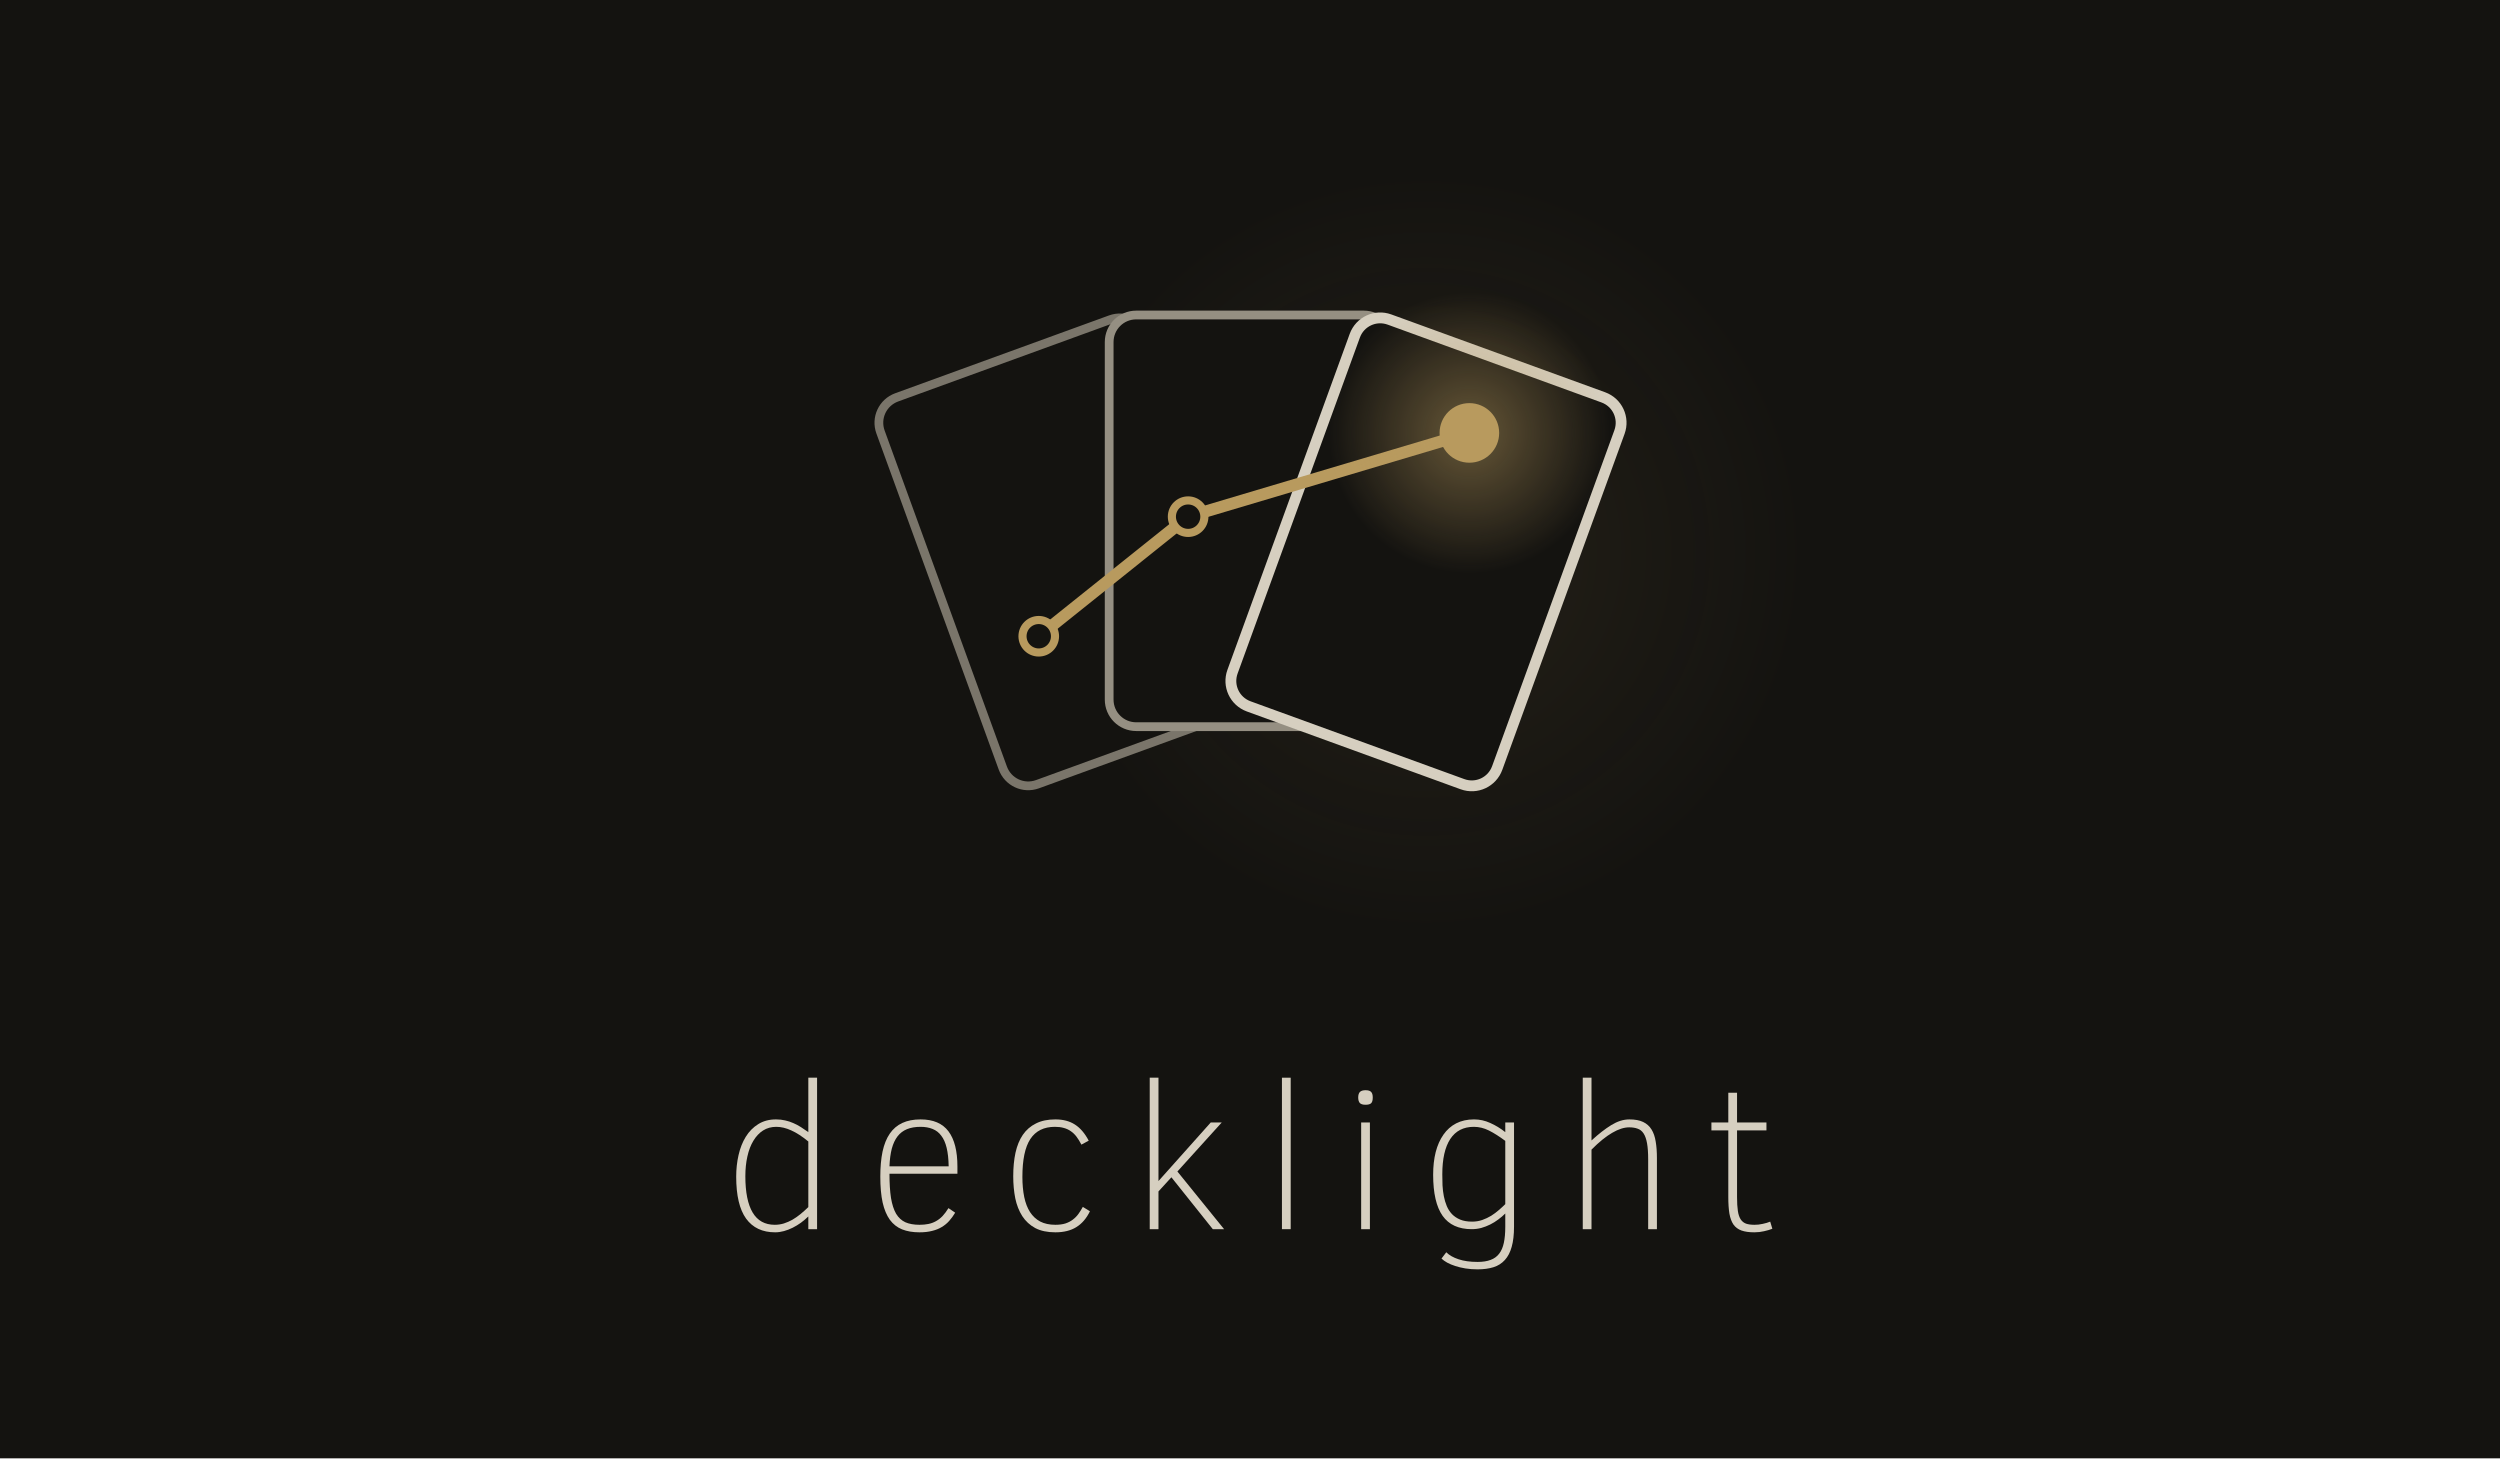
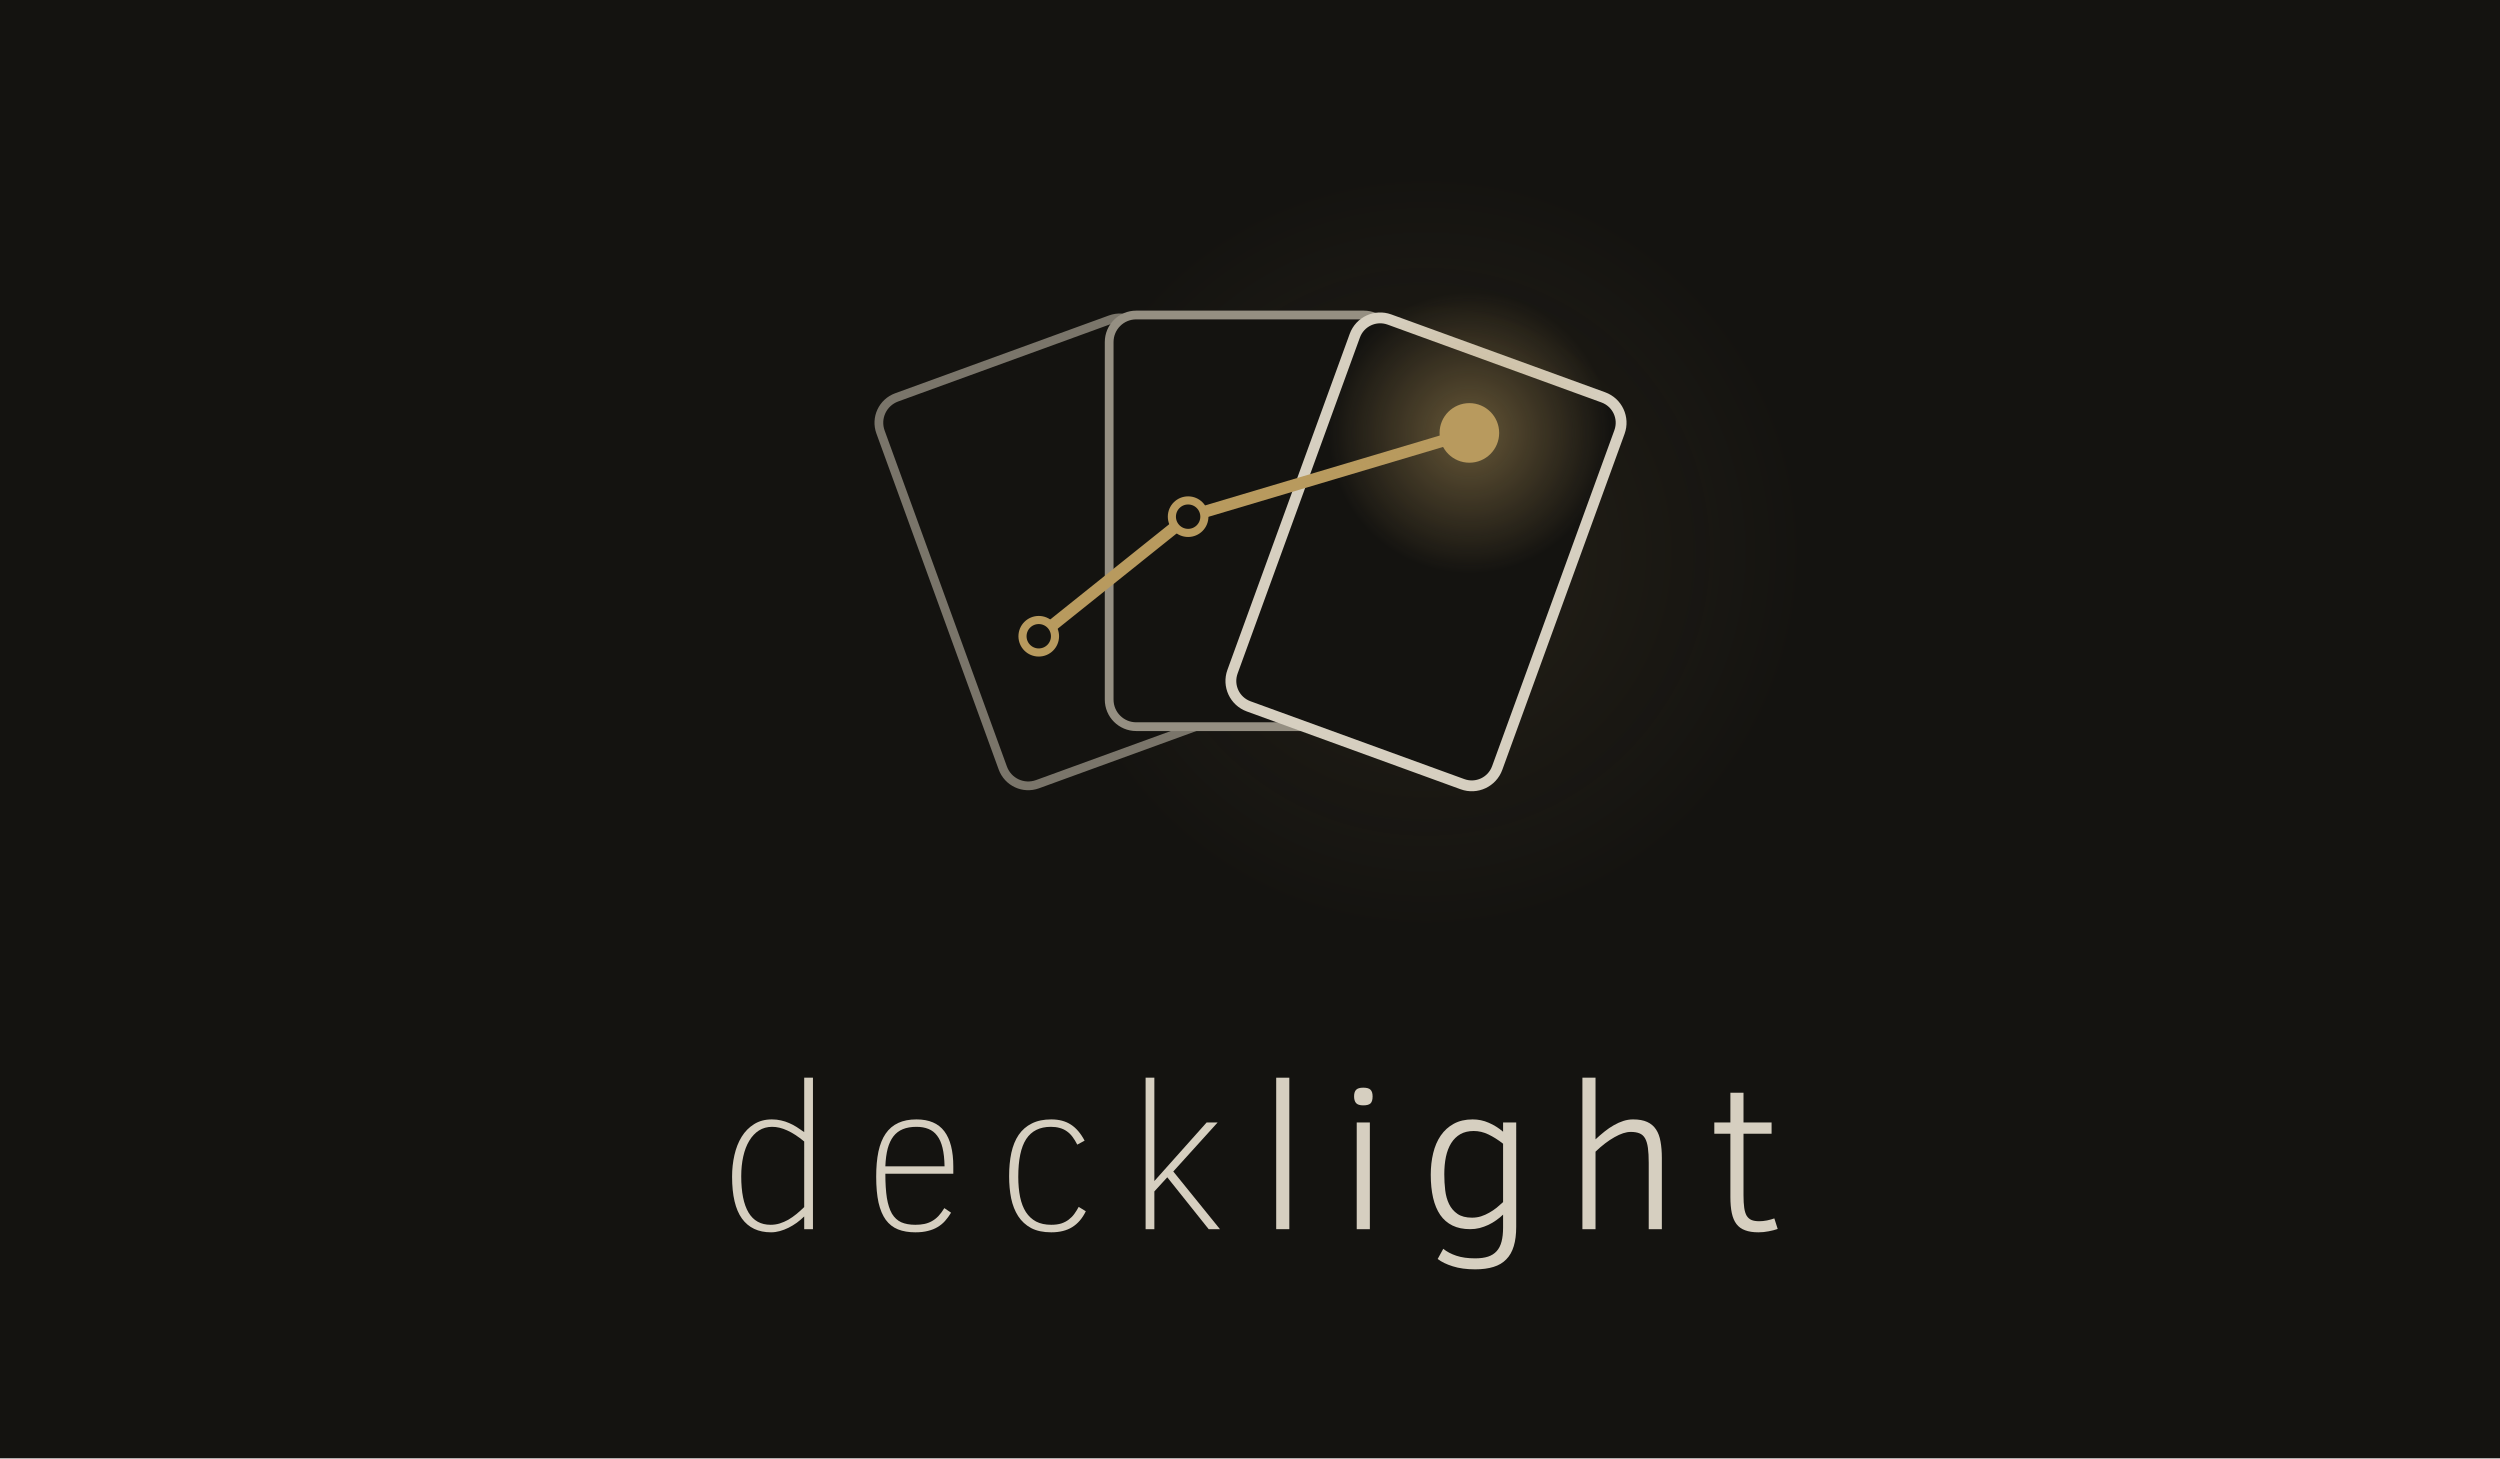
- <svg xmlns="http://www.w3.org/2000/svg" width="1200" height="700" viewBox="0 0 1200 700" version="1.1" id="svg44">
+ <svg xmlns="http://www.w3.org/2000/svg" width="1200" height="700" viewBox="0 0 1200 700" version="1.1" id="svg47">
  <defs id="defs14">
    <radialGradient id="glow">
      <stop offset="0" stop-color="#b89a5e" stop-opacity="0.5" id="stop4" />
      <stop offset="1" stop-color="#b89a5e" stop-opacity="0" id="stop6" />
    </radialGradient>
    <radialGradient id="cardglow">
      <stop offset="0" stop-color="#b89a5e" stop-opacity="0.10" id="stop9" />
      <stop offset="1" stop-color="#b89a5e" stop-opacity="0" id="stop11" />
    </radialGradient>
  </defs>
  <rect width="1200" height="700" fill="#141310" id="rect16" />
  <circle cx="684.5" cy="264.9" r="182.0" fill="url(#cardglow)" id="circle18" />
  <g transform="rotate(-20,600,497)" id="g22">
    <path id="rect20" style="fill:#141310;stroke:#7a756a;stroke-width:4.2" d="m 545.4,151.2 h 109.2 c 7.202,0 13,5.798 13,13 v 171.6 c 0,7.202 -5.798,13 -13,13 h -109.2 c -7.202,0 -13,-5.798 -13,-13 V 164.2 c 0,-7.202 5.798,-13 13,-13 z" />
  </g>
  <g id="g26">
    <path id="rect24" style="fill:#141310;stroke:#958f82;stroke-width:4.2" d="m 545.4,151.2 h 109.2 c 7.202,0 13,5.798 13,13 v 171.6 c 0,7.202 -5.798,13 -13,13 h -109.2 c -7.202,0 -13,-5.798 -13,-13 V 164.2 c 0,-7.202 5.798,-13 13,-13 z" />
  </g>
  <g transform="rotate(20,600,497)" id="g30">
    <path id="rect28" style="fill:#141310;stroke:#d6cfc0;stroke-width:5.2" d="m 545.4,151.2 h 109.2 c 7.202,0 13,5.798 13,13 v 171.6 c 0,7.202 -5.798,13 -13,13 h -109.2 c -7.202,0 -13,-5.798 -13,-13 V 164.2 c 0,-7.202 5.798,-13 13,-13 z" />
  </g>
  <polyline points="498.6,305.4 570.3,248.0 705.3,207.8" fill="none" stroke="#b89a5e" stroke-width="5.7" stroke-linecap="round" stroke-linejoin="round" id="polyline32" />
  <circle cx="498.6" cy="305.4" r="7.8" fill="#141310" stroke="#b89a5e" stroke-width="3.9" id="circle34" />
  <circle cx="570.3" cy="248.0" r="7.8" fill="#141310" stroke="#b89a5e" stroke-width="3.9" id="circle36" />
  <circle cx="705.3" cy="207.8" r="67.6" fill="url(#glow)" id="circle38" />
  <circle cx="705.3" cy="207.8" r="14.3" fill="#b89a5e" id="circle40" />
-   <g aria-label="decklight" id="text42" style="font-weight:200;font-size:100px;font-family:'Clear Sans Thin', 'Clear Sans Light', sans-serif;letter-spacing:14;text-anchor:middle;fill:#d6cfc0">
-     <path d="m 387.994,590 v -6.104 q -1.66,1.611 -3.564,3.027 -1.904,1.367 -3.955,2.393 -2.051,1.025 -4.199,1.611 -2.1,0.586 -4.199,0.586 -9.18,0 -13.965,-6.592 -4.736,-6.592 -4.736,-20.117 0,-5.42 1.123,-10.352 1.123,-4.98 3.467,-8.789 2.344,-3.809 5.957,-6.055 3.613,-2.295 8.545,-2.295 2.393,0 4.395,0.488 2.051,0.439 3.906,1.27 1.855,0.781 3.613,1.904 1.758,1.123 3.613,2.441 v -26.123 h 4.199 V 590 Z m 0,-42.09 q -4.443,-3.662 -8.203,-5.322 -3.711,-1.709 -7.178,-1.709 -3.564,0 -6.348,1.758 -2.734,1.758 -4.639,4.932 -1.904,3.125 -2.881,7.52 -0.977,4.346 -0.977,9.521 0,11.523 3.516,17.432 3.516,5.859 10.596,5.859 2.246,0 4.346,-0.635 2.148,-0.684 4.15,-1.807 2.002,-1.172 3.857,-2.686 1.904,-1.562 3.76,-3.369 z" id="path51" />
-     <path d="m 426.945,563.389 q 0,6.885 0.732,11.621 0.781,4.688 2.441,7.568 1.709,2.832 4.443,4.102 2.783,1.221 6.787,1.221 2.344,0 4.248,-0.391 1.953,-0.391 3.613,-1.318 1.709,-0.928 3.174,-2.441 1.465,-1.562 2.881,-3.857 l 3.223,2.197 q -1.318,2.197 -2.881,3.955 -1.514,1.709 -3.564,2.93 -2.002,1.221 -4.639,1.855 -2.588,0.684 -6.055,0.684 -4.785,0 -8.35,-1.416 -3.516,-1.416 -5.859,-4.59 -2.295,-3.174 -3.467,-8.252 -1.123,-5.127 -1.123,-12.451 0,-6.885 1.074,-12.061 1.123,-5.176 3.467,-8.594 2.344,-3.418 6.006,-5.127 3.662,-1.709 8.789,-1.709 9.082,0 13.379,5.713 4.297,5.713 4.297,16.895 v 3.467 z m 28.418,-3.564 q -0.098,-5.273 -0.977,-8.887 -0.879,-3.613 -2.588,-5.811 -1.66,-2.246 -4.15,-3.223 -2.49,-1.025 -5.762,-1.025 -3.809,0 -6.543,1.123 -2.734,1.123 -4.541,3.467 -1.758,2.295 -2.734,5.859 -0.928,3.564 -1.123,8.496 z" id="path53" />
-     <path d="m 523.172,581.406 q -2.49,5.127 -6.543,7.617 -4.004,2.49 -10.059,2.49 -5.762,0 -9.668,-2.051 -3.857,-2.1 -6.201,-5.713 -2.344,-3.662 -3.369,-8.545 -0.977,-4.932 -0.977,-10.596 0,-6.25 1.074,-11.279 1.123,-5.078 3.516,-8.594 2.441,-3.564 6.299,-5.469 3.857,-1.953 9.326,-1.953 5.615,0 9.424,2.49 3.809,2.441 6.592,7.715 l -3.516,1.904 q -1.123,-2.197 -2.344,-3.809 -1.221,-1.611 -2.734,-2.637 -1.514,-1.074 -3.369,-1.562 -1.855,-0.537 -4.248,-0.537 -7.959,0 -11.816,5.859 -3.809,5.811 -3.809,18.164 0,5.371 0.879,9.668 0.879,4.248 2.783,7.227 1.904,2.93 4.883,4.541 3.027,1.562 7.275,1.562 2.783,0 4.834,-0.635 2.051,-0.684 3.564,-1.855 1.562,-1.172 2.686,-2.734 1.123,-1.562 2.1,-3.369 z" id="path55" />
-     <path d="m 582.143,590 -19.873,-24.902 -6.201,6.787 V 590 h -4.199 v -72.705 h 4.199 v 49.609 l 25.098,-28.125 h 5.273 L 565.15,562.314 587.562,590 Z" id="path57" />
-     <path d="m 615.332,590 v -72.705 h 4.199 V 590 Z" id="path59" />
-     <path d="m 658.922,526.816 q 0,2.051 -0.83,2.783 -0.781,0.684 -2.637,0.684 -2.002,0 -2.783,-0.879 -0.732,-0.928 -0.732,-2.588 0,-1.807 0.781,-2.637 0.83,-0.879 2.734,-0.879 1.953,0 2.686,0.83 0.781,0.781 0.781,2.686 z M 653.355,590 v -51.221 h 4.199 V 590 Z" id="path61" />
-     <path d="m 726.73,588.779 q 0,5.811 -1.123,9.717 -1.074,3.906 -3.271,6.299 -2.197,2.441 -5.469,3.467 -3.271,1.025 -7.617,1.025 -3.174,0 -5.859,-0.439 -2.686,-0.439 -4.883,-1.172 -2.148,-0.684 -3.857,-1.611 -1.66,-0.928 -2.734,-1.953 l 2.295,-3.027 q 2.148,2.148 5.908,3.369 3.76,1.27 9.131,1.27 3.711,0 6.25,-0.977 2.539,-0.928 4.102,-2.979 1.562,-2.002 2.246,-5.225 0.684,-3.174 0.684,-7.666 v -6.396 q -1.514,1.514 -3.369,2.881 -1.807,1.367 -3.857,2.393 -2.051,1.025 -4.297,1.66 Q 708.762,590 706.418,590 q -9.424,0 -13.965,-6.396 -4.541,-6.445 -4.541,-19.727 0,-6.006 1.221,-10.889 1.27,-4.883 3.711,-8.35 2.441,-3.516 6.104,-5.42 3.711,-1.904 8.594,-1.904 4.053,0 7.764,1.709 3.76,1.66 7.227,4.395 v -4.639 h 4.199 z m -4.199,-41.162 q -4.346,-3.223 -7.861,-4.98 -3.516,-1.758 -7.227,-1.758 -7.471,0 -11.328,5.859 -3.809,5.859 -3.809,16.943 0,2.588 0.098,5.273 0.146,2.686 0.635,5.225 0.488,2.49 1.416,4.736 0.928,2.197 2.49,3.857 1.611,1.66 3.955,2.637 2.344,0.977 5.713,0.977 2.539,0 4.834,-0.781 2.344,-0.83 4.346,-2.051 2.002,-1.27 3.662,-2.734 1.709,-1.465 3.076,-2.832 z" id="path63" />
-     <path d="m 791.121,590 v -33.496 q 0,-4.736 -0.537,-7.715 -0.537,-3.027 -1.66,-4.736 -1.123,-1.709 -2.881,-2.295 -1.709,-0.635 -4.053,-0.635 -3.662,0 -8.154,2.637 -4.492,2.588 -9.912,8.057 V 590 h -4.199 v -72.705 h 4.199 v 30.127 q 5.029,-4.639 9.473,-7.373 4.443,-2.734 8.691,-2.734 4.053,0 6.592,1.221 2.588,1.221 4.053,3.613 1.465,2.344 2.002,5.811 0.586,3.418 0.586,7.861 V 590 Z" id="path65" />
-     <path d="m 850.727,589.805 q -1.709,0.684 -3.955,1.172 -2.197,0.537 -4.688,0.537 -3.76,0 -6.201,-0.879 -2.393,-0.879 -3.809,-2.832 -1.367,-2.002 -1.953,-5.225 -0.537,-3.271 -0.537,-8.057 v -31.934 h -8.105 v -3.809 h 8.105 v -14.258 h 4.199 v 14.258 h 14.111 v 3.809 H 833.783 v 32.031 q 0,4.053 0.391,6.641 0.391,2.588 1.367,4.053 0.977,1.465 2.588,2.051 1.611,0.537 4.053,0.537 0.879,0 1.904,-0.098 1.025,-0.146 2.002,-0.342 1.025,-0.244 1.953,-0.488 0.928,-0.293 1.66,-0.586 z" id="path67" />
+   <g aria-label="decklight" id="text45" style="font-size:100px;letter-spacing:14;text-anchor:middle">
+     <path d="m 386.017,590 v -6.104 q -1.66,1.611 -3.564,3.027 -1.904,1.367 -3.955,2.393 -2.051,1.025 -4.199,1.611 -2.1,0.586 -4.199,0.586 -9.18,0 -13.965,-6.592 -4.736,-6.592 -4.736,-20.117 0,-5.42 1.123,-10.352 1.123,-4.98 3.467,-8.789 2.344,-3.809 5.957,-6.055 3.613,-2.295 8.545,-2.295 2.393,0 4.395,0.488 2.051,0.439 3.906,1.27 1.855,0.781 3.613,1.904 1.758,1.123 3.613,2.441 v -26.123 h 4.199 V 590 Z m 0,-42.09 q -4.443,-3.662 -8.203,-5.322 -3.711,-1.709 -7.178,-1.709 -3.564,0 -6.348,1.758 -2.734,1.758 -4.639,4.932 -1.904,3.125 -2.881,7.52 -0.977,4.346 -0.977,9.521 0,11.523 3.516,17.432 3.516,5.859 10.596,5.859 2.246,0 4.346,-0.635 2.148,-0.684 4.15,-1.807 2.002,-1.172 3.857,-2.686 1.904,-1.562 3.76,-3.369 z" style="font-family:'Clear Sans Thin';fill:#d6cfc0" id="path54" />
+     <path d="m 424.968,563.389 q 0,6.885 0.732,11.621 0.781,4.688 2.441,7.568 1.709,2.832 4.443,4.102 2.783,1.221 6.787,1.221 2.344,0 4.248,-0.391 1.953,-0.391 3.613,-1.318 1.709,-0.928 3.174,-2.441 1.465,-1.562 2.881,-3.857 l 3.223,2.197 q -1.318,2.197 -2.881,3.955 -1.514,1.709 -3.564,2.93 -2.002,1.221 -4.639,1.855 -2.588,0.684 -6.055,0.684 -4.785,0 -8.35,-1.416 -3.516,-1.416 -5.859,-4.59 -2.295,-3.174 -3.467,-8.252 -1.123,-5.127 -1.123,-12.451 0,-6.885 1.074,-12.061 1.123,-5.176 3.467,-8.594 2.344,-3.418 6.006,-5.127 3.662,-1.709 8.789,-1.709 9.082,0 13.379,5.713 4.297,5.713 4.297,16.895 v 3.467 z m 28.418,-3.564 q -0.098,-5.273 -0.977,-8.887 -0.879,-3.613 -2.588,-5.811 -1.66,-2.246 -4.15,-3.223 -2.49,-1.025 -5.762,-1.025 -3.809,0 -6.543,1.123 -2.734,1.123 -4.541,3.467 -1.758,2.295 -2.734,5.859 -0.928,3.564 -1.123,8.496 z" style="font-family:'Clear Sans Thin';fill:#d6cfc0" id="path56" />
+     <path d="m 521.194,581.406 q -2.49,5.127 -6.543,7.617 -4.004,2.49 -10.059,2.49 -5.762,0 -9.668,-2.051 -3.857,-2.1 -6.201,-5.713 -2.344,-3.662 -3.369,-8.545 -0.977,-4.932 -0.977,-10.596 0,-6.25 1.074,-11.279 1.123,-5.078 3.516,-8.594 2.441,-3.564 6.299,-5.469 3.857,-1.953 9.326,-1.953 5.615,0 9.424,2.49 3.809,2.441 6.592,7.715 l -3.516,1.904 q -1.123,-2.197 -2.344,-3.809 -1.221,-1.611 -2.734,-2.637 -1.514,-1.074 -3.369,-1.562 -1.855,-0.537 -4.248,-0.537 -7.959,0 -11.816,5.859 -3.809,5.811 -3.809,18.164 0,5.371 0.879,9.668 0.879,4.248 2.783,7.227 1.904,2.93 4.883,4.541 3.027,1.562 7.275,1.562 2.783,0 4.834,-0.635 2.051,-0.684 3.564,-1.855 1.562,-1.172 2.686,-2.734 1.123,-1.562 2.1,-3.369 z" style="font-family:'Clear Sans Thin';fill:#d6cfc0" id="path58" />
+     <path d="m 580.165,590 -19.873,-24.902 -6.201,6.787 V 590 h -4.199 v -72.705 h 4.199 v 49.609 l 25.098,-28.125 h 5.273 L 563.173,562.314 585.585,590 Z" style="font-family:'Clear Sans Thin';fill:#d6cfc0" id="path60" />
+     <path d="m 612.573,590 v -72.705 h 6.299 V 590 Z" style="font-family:'Clear Sans Light';fill:#d6cfc0" id="path62" />
+     <path d="m 658.849,526.279 q 0,2.49 -1.074,3.418 -1.025,0.879 -3.418,0.879 -2.49,0 -3.467,-1.123 -0.928,-1.123 -0.928,-3.174 0,-2.197 0.977,-3.174 0.977,-1.025 3.418,-1.025 2.49,0 3.467,0.977 1.025,0.977 1.025,3.223 z M 651.231,590 v -51.221 h 6.299 V 590 Z" style="font-family:'Clear Sans Light';fill:#d6cfc0" id="path64" />
+     <path d="m 727.78,588.877 q 0,5.42 -1.172,9.277 -1.172,3.906 -3.613,6.348 -2.393,2.49 -6.104,3.613 -3.711,1.172 -8.838,1.172 -6.201,0 -10.742,-1.465 -4.541,-1.416 -7.227,-3.516 l 2.686,-4.883 q 2.49,2.051 6.25,3.32 3.76,1.27 9.033,1.27 3.662,0 6.201,-0.83 2.539,-0.83 4.15,-2.637 1.611,-1.758 2.344,-4.59 0.732,-2.783 0.732,-6.738 v -6.201 q -1.465,1.416 -3.271,2.686 -1.758,1.27 -3.809,2.246 -2.002,0.928 -4.199,1.514 Q 708.005,590 705.661,590 q -4.932,0 -8.496,-1.758 -3.564,-1.758 -5.859,-5.078 -2.295,-3.369 -3.418,-8.203 -1.123,-4.883 -1.123,-11.084 0,-5.566 1.172,-10.4 1.172,-4.834 3.613,-8.398 2.49,-3.613 6.25,-5.664 3.809,-2.1 9.082,-2.1 4.053,0 7.715,1.611 3.662,1.562 6.885,4.297 v -4.443 h 6.299 z m -6.299,-39.893 q -3.564,-2.783 -7.031,-4.443 -3.418,-1.66 -7.08,-1.66 -3.711,0 -6.396,1.514 -2.637,1.514 -4.395,4.297 -1.709,2.734 -2.539,6.592 -0.781,3.809 -0.781,8.398 0,3.857 0.439,7.617 0.439,3.711 1.855,6.641 1.416,2.93 4.053,4.736 2.637,1.807 6.982,1.807 2.246,0 4.297,-0.635 2.1,-0.684 3.955,-1.758 1.904,-1.074 3.564,-2.393 1.66,-1.367 3.076,-2.686 z" style="font-family:'Clear Sans Light';fill:#d6cfc0" id="path66" />
+     <path d="m 791.39,590 v -31.787 q 0,-4.346 -0.391,-7.227 -0.391,-2.881 -1.367,-4.59 -0.977,-1.709 -2.686,-2.393 -1.66,-0.684 -4.199,-0.684 -3.369,0 -7.812,2.539 -4.443,2.49 -9.082,6.934 V 590 h -6.299 v -72.705 h 6.299 v 29.59 q 2.148,-2.002 4.346,-3.76 2.197,-1.758 4.443,-3.027 2.295,-1.318 4.59,-2.051 2.295,-0.732 4.639,-0.732 4.102,0 6.787,1.221 2.686,1.221 4.248,3.613 1.562,2.344 2.148,5.811 0.635,3.418 0.635,7.861 V 590 Z" style="font-family:'Clear Sans Light';fill:#d6cfc0" id="path68" />
+     <path d="m 853.29,589.902 q -1.953,0.684 -4.346,1.123 -2.393,0.488 -4.883,0.488 -3.809,0 -6.396,-0.977 -2.588,-0.928 -4.15,-2.979 -1.562,-2.051 -2.246,-5.273 -0.684,-3.223 -0.684,-7.764 v -30.322 h -7.715 v -5.42 h 7.715 v -14.258 h 6.299 v 14.258 h 13.477 v 5.42 h -13.477 v 29.59 q 0,3.564 0.342,5.957 0.342,2.393 1.172,3.809 0.879,1.416 2.344,2.051 1.465,0.586 3.76,0.586 1.709,0 3.711,-0.391 2.051,-0.439 3.467,-0.977 z" style="font-family:'Clear Sans Light';fill:#d6cfc0" id="path70" />
  </g>
</svg>
